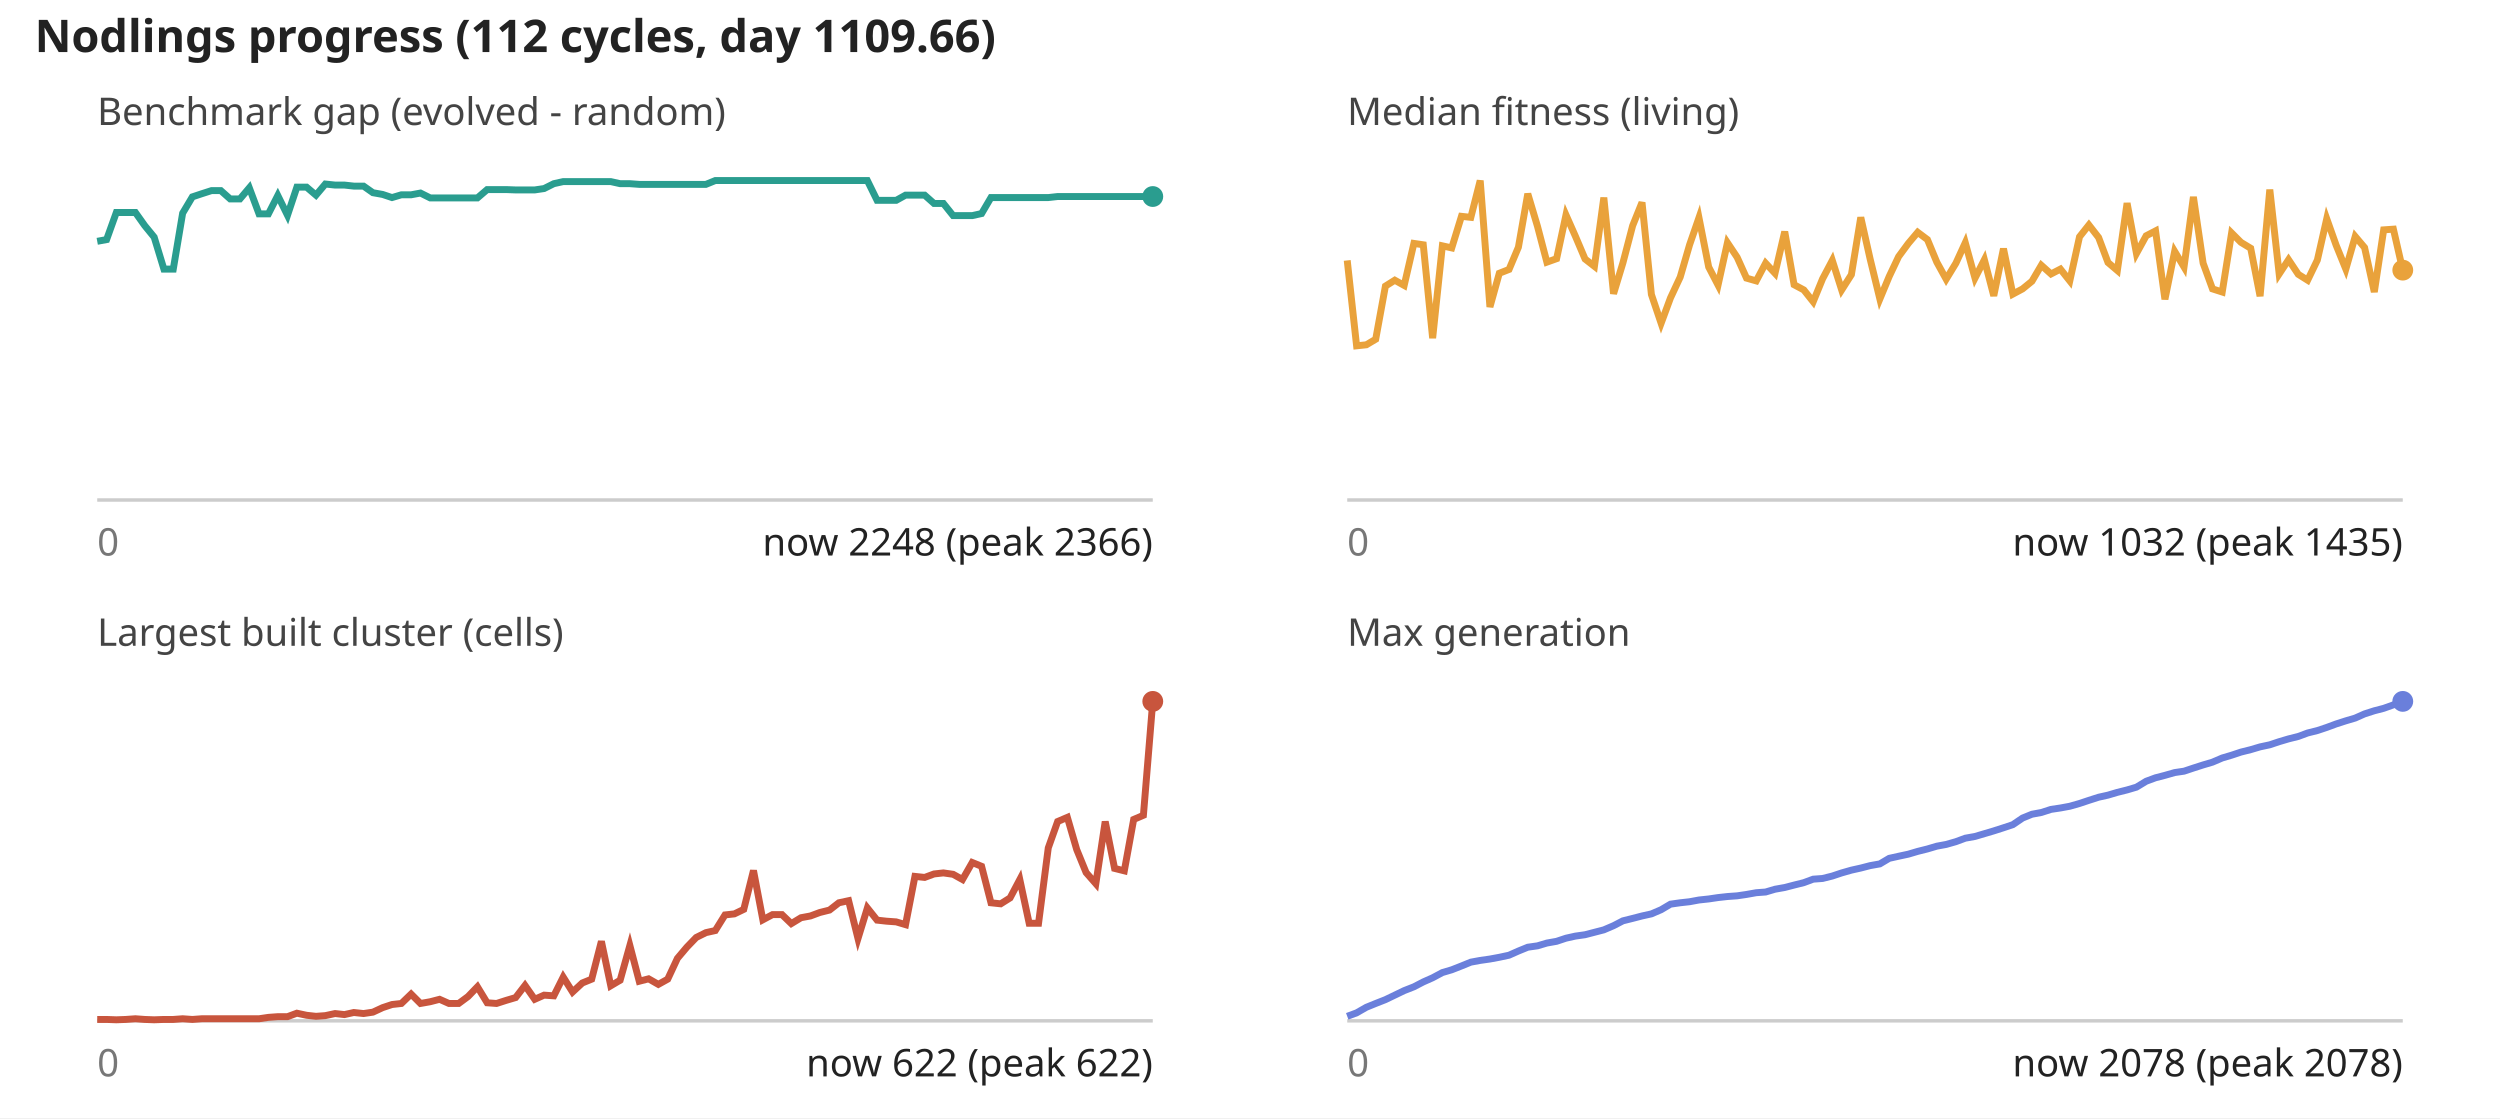
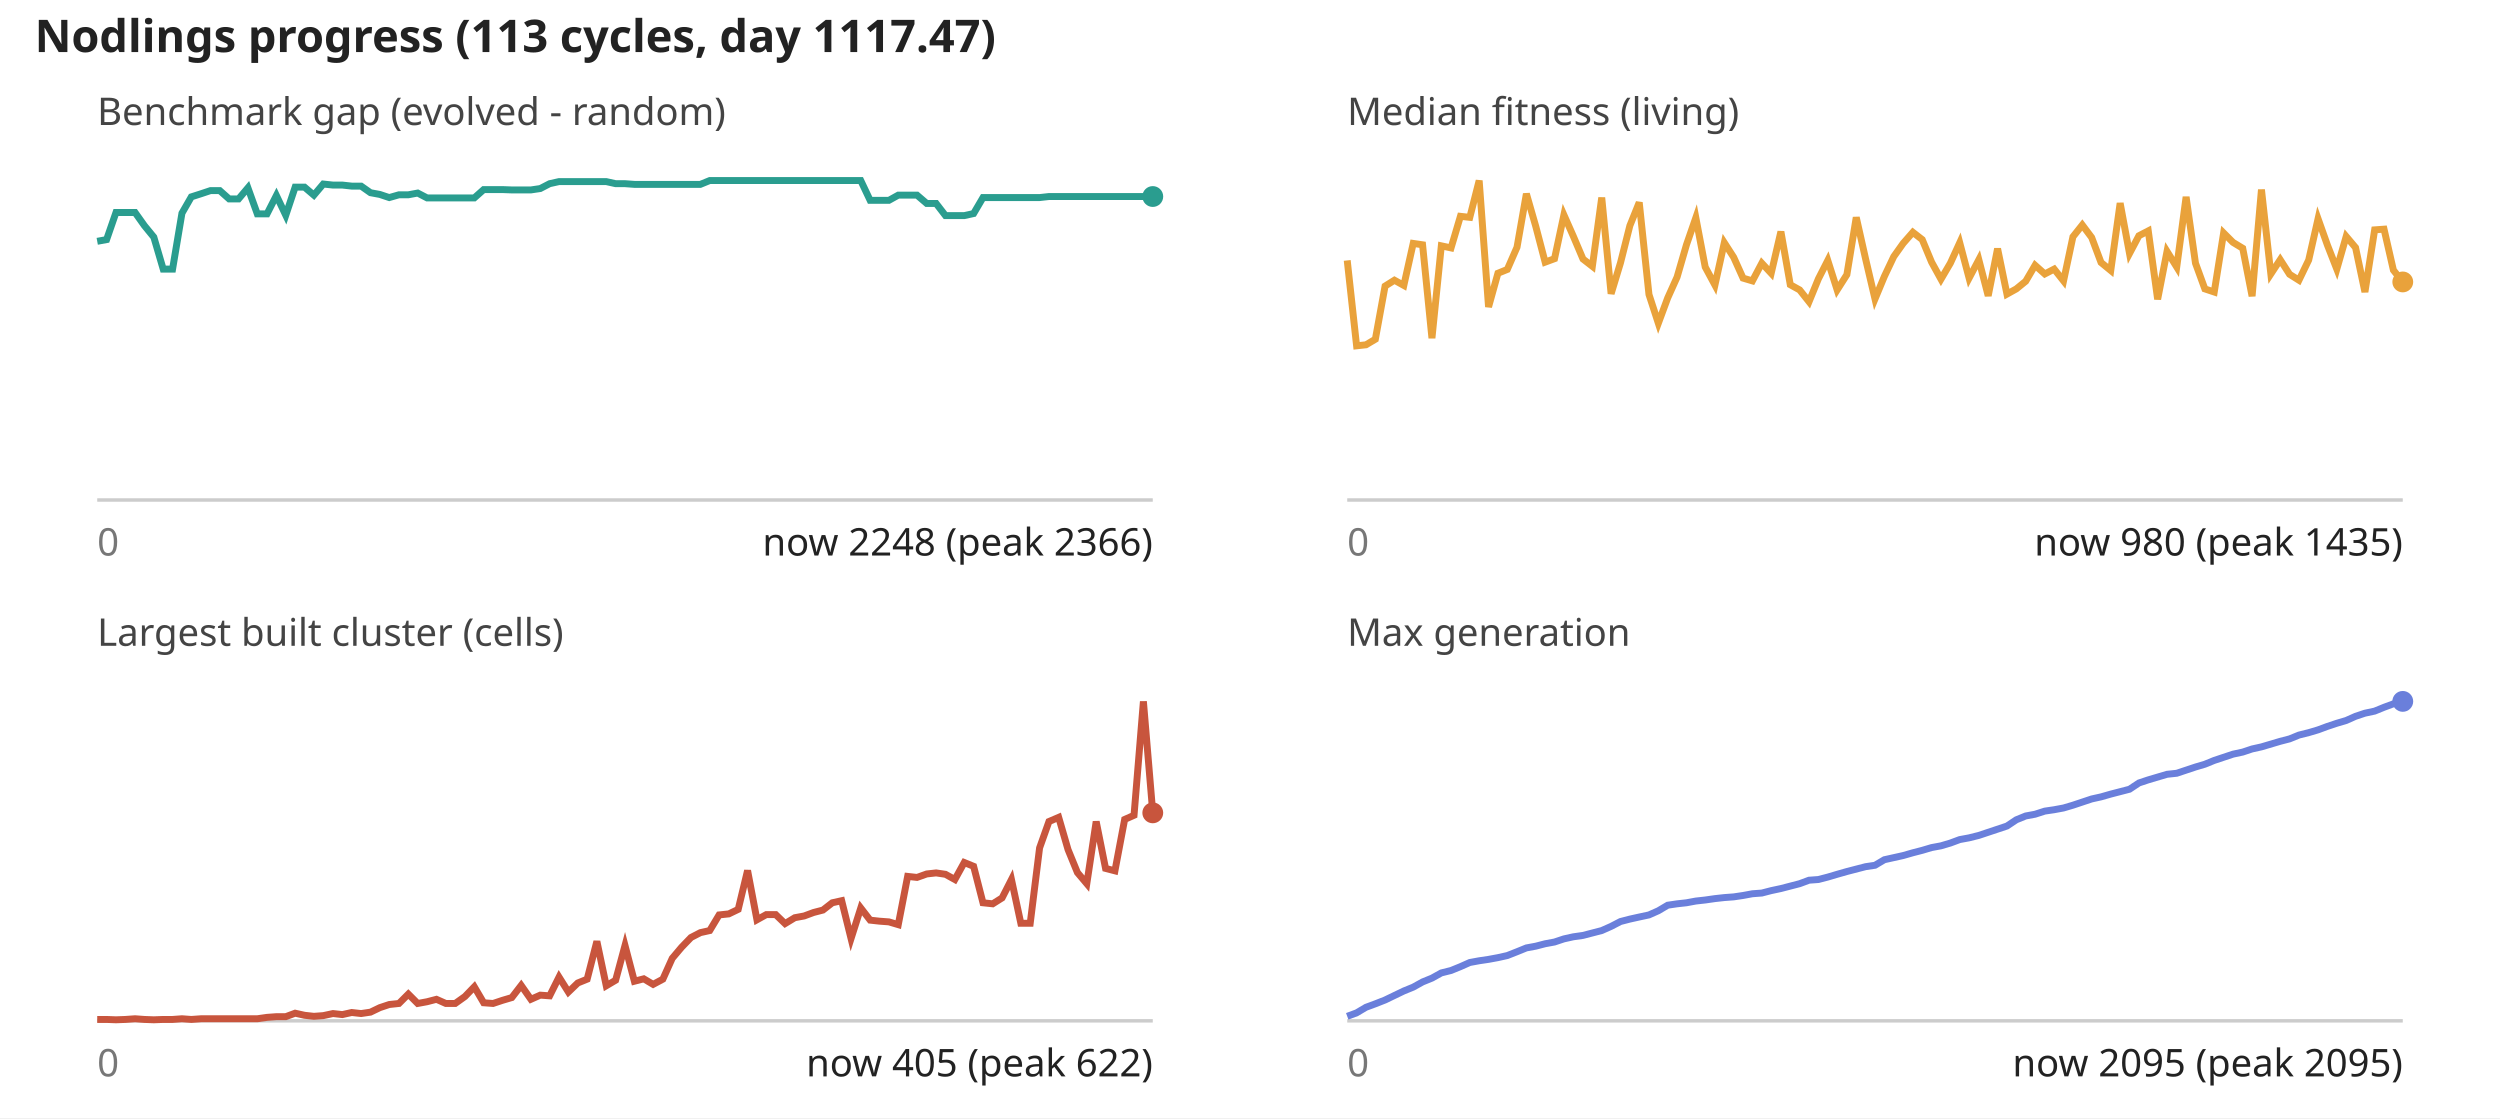
<svg xmlns="http://www.w3.org/2000/svg" viewBox="0 0 720 322" font-family="sans-serif" font-size="11">
  <rect width="100%" height="100%" fill="#fff" />
-   <text x="10" y="15" font-size="13" font-weight="bold" fill="#222">Nodlings progress (112 cycles, day 1109.66)</text>
+   <text x="10" y="15" font-size="13" font-weight="bold" fill="#222">Nodlings progress (113 cycles, day 1117.47)</text>
  <text x="28" y="36" fill="#444">Benchmark gap (evolved - random)</text>
  <line x1="28" y1="144" x2="332" y2="144" stroke="#ccc" />
-   <polyline fill="none" stroke="#2a9d8f" stroke-width="2" points="28.0,69.5 30.7,69.0 33.5,61.2 36.2,61.2 39.0,61.2 41.7,65.0 44.4,68.3 47.2,77.5 49.9,77.5 52.6,61.4 55.4,56.7 58.1,55.8 60.9,54.9 63.6,54.9 66.3,57.3 69.1,57.3 71.8,54.1 74.6,61.6 77.3,61.6 80.0,56.3 82.8,62.0 85.5,53.9 88.3,53.9 91.0,56.2 93.7,53.0 96.5,53.3 99.2,53.3 101.9,53.6 104.7,53.6 107.4,55.5 110.2,56.0 112.9,56.9 115.6,56.1 118.4,56.1 121.1,55.6 123.9,57.0 126.6,57.0 129.3,57.0 132.1,57.0 134.8,57.0 137.5,57.0 140.3,54.6 143.0,54.6 145.8,54.6 148.5,54.7 151.2,54.7 154.0,54.7 156.7,54.3 159.5,52.9 162.2,52.3 164.9,52.3 167.7,52.3 170.4,52.3 173.2,52.3 175.9,52.3 178.6,52.9 181.4,52.9 184.1,53.1 186.8,53.1 189.6,53.1 192.3,53.1 195.1,53.1 197.8,53.1 200.5,53.1 203.3,53.1 206.0,52.0 208.8,52.0 211.5,52.0 214.2,52.0 217.0,52.0 219.7,52.0 222.5,52.0 225.2,52.0 227.9,52.0 230.7,52.0 233.4,52.0 236.1,52.0 238.9,52.0 241.6,52.0 244.4,52.0 247.1,52.0 249.8,52.0 252.6,57.7 255.3,57.7 258.1,57.7 260.8,56.2 263.5,56.2 266.3,56.2 269.0,58.6 271.7,58.6 274.5,62.1 277.2,62.1 280.0,62.1 282.7,61.5 285.4,56.9 288.2,56.9 290.9,56.9 293.7,56.9 296.4,56.9 299.1,56.9 301.9,56.9 304.6,56.6 307.4,56.6 310.1,56.6 312.8,56.6 315.6,56.6 318.3,56.6 321.0,56.6 323.8,56.6 326.5,56.6 329.3,56.6 332.0,56.6" />
+   <polyline fill="none" stroke="#2a9d8f" stroke-width="2" points="28.0,69.5 30.7,69.0 33.4,61.2 36.1,61.2 38.9,61.2 41.6,65.0 44.3,68.3 47.0,77.5 49.7,77.5 52.4,61.4 55.1,56.7 57.9,55.8 60.6,54.9 63.3,54.9 66.0,57.3 68.7,57.3 71.4,54.1 74.1,61.6 76.9,61.6 79.6,56.3 82.3,62.0 85.0,53.9 87.7,53.9 90.4,56.2 93.1,53.0 95.9,53.3 98.6,53.3 101.3,53.6 104.0,53.6 106.7,55.5 109.4,56.0 112.1,56.9 114.9,56.1 117.6,56.1 120.3,55.6 123.0,57.0 125.7,57.0 128.4,57.0 131.1,57.0 133.9,57.0 136.6,57.0 139.3,54.6 142.0,54.6 144.7,54.6 147.4,54.7 150.1,54.7 152.9,54.7 155.6,54.3 158.3,52.9 161.0,52.3 163.7,52.3 166.4,52.3 169.1,52.3 171.9,52.3 174.6,52.3 177.3,52.9 180.0,52.9 182.7,53.1 185.4,53.1 188.1,53.1 190.9,53.1 193.6,53.1 196.3,53.1 199.0,53.1 201.7,53.1 204.4,52.0 207.1,52.0 209.9,52.0 212.6,52.0 215.3,52.0 218.0,52.0 220.7,52.0 223.4,52.0 226.1,52.0 228.9,52.0 231.6,52.0 234.3,52.0 237.0,52.0 239.7,52.0 242.4,52.0 245.1,52.0 247.9,52.0 250.6,57.7 253.3,57.7 256.0,57.7 258.7,56.2 261.4,56.2 264.1,56.2 266.9,58.6 269.6,58.6 272.3,62.1 275.0,62.1 277.7,62.1 280.4,61.5 283.1,56.9 285.9,56.9 288.6,56.9 291.3,56.9 294.0,56.9 296.7,56.9 299.4,56.9 302.1,56.6 304.9,56.6 307.6,56.6 310.3,56.6 313.0,56.6 315.7,56.6 318.4,56.6 321.1,56.6 323.9,56.6 326.6,56.6 329.3,56.6 332.0,56.6" />
  <circle cx="332.0" cy="56.6" r="3" fill="#2a9d8f" />
  <text x="28" y="160" fill="#777">0</text>
  <text x="332" y="160" text-anchor="end" fill="#222">now 2248 (peak 2366)</text>
  <text x="388" y="36" fill="#444">Median fitness (living)</text>
  <line x1="388" y1="144" x2="692" y2="144" stroke="#ccc" />
-   <polyline fill="none" stroke="#e9a23b" stroke-width="2" points="388.0,75.0 390.7,99.6 393.5,99.3 396.2,97.7 399.0,82.4 401.7,80.7 404.4,82.2 407.2,70.1 409.9,70.5 412.6,97.4 415.4,70.8 418.1,71.4 420.9,62.3 423.6,62.6 426.3,52.0 429.1,88.4 431.8,78.7 434.6,77.6 437.3,71.2 440.0,55.8 442.8,65.2 445.5,75.5 448.3,74.5 451.0,61.9 453.7,68.0 456.5,74.6 459.2,76.7 461.9,56.9 464.7,84.6 467.4,75.7 470.2,65.0 472.9,58.3 475.6,84.8 478.4,93.1 481.1,85.8 483.9,79.8 486.6,70.5 489.3,62.7 492.1,76.9 494.8,82.1 497.5,69.9 500.3,74.1 503.0,80.1 505.8,80.9 508.5,75.8 511.2,78.7 514.0,66.7 516.7,82.0 519.5,83.5 522.2,86.9 524.9,80.3 527.7,75.0 530.4,83.5 533.2,79.1 535.9,62.6 538.6,74.6 541.4,86.1 544.1,79.6 546.8,73.9 549.6,70.1 552.3,66.9 555.1,69.0 557.8,75.5 560.5,80.4 563.3,75.8 566.0,69.9 568.8,80.1 571.5,74.8 574.2,85.2 577.0,71.6 579.7,84.7 582.5,83.2 585.2,81.0 587.9,76.4 590.7,78.9 593.4,77.5 596.1,80.9 598.9,68.2 601.6,64.8 604.4,68.4 607.1,75.6 609.8,77.9 612.6,58.5 615.3,73.0 618.1,67.9 620.8,66.5 623.5,86.2 626.3,72.4 629.0,76.9 631.7,56.7 634.5,75.8 637.2,83.2 640.0,84.1 642.7,67.1 645.4,69.8 648.2,71.5 650.9,85.3 653.7,54.6 656.4,78.9 659.1,74.8 661.9,79.0 664.6,80.7 667.4,74.9 670.1,63.0 672.8,70.6 675.6,77.5 678.3,68.1 681.0,71.3 683.8,84.1 686.5,66.2 689.3,66.0 692.0,77.8" />
-   <circle cx="692.0" cy="77.8" r="3" fill="#e9a23b" />
+   <polyline fill="none" stroke="#e9a23b" stroke-width="2" points="388.0,75.0 390.7,99.6 393.4,99.3 396.1,97.7 398.9,82.4 401.6,80.7 404.3,82.2 407.0,70.1 409.7,70.5 412.4,97.4 415.1,70.8 417.9,71.4 420.6,62.3 423.3,62.6 426.0,52.0 428.7,88.4 431.4,78.7 434.1,77.6 436.9,71.2 439.6,55.8 442.3,65.2 445.0,75.5 447.7,74.5 450.4,61.9 453.1,68.0 455.9,74.6 458.6,76.7 461.3,56.9 464.0,84.6 466.7,75.7 469.4,65.0 472.1,58.3 474.9,84.8 477.6,93.1 480.3,85.8 483.0,79.8 485.7,70.5 488.4,62.7 491.1,76.9 493.9,82.1 496.6,69.9 499.3,74.1 502.0,80.1 504.7,80.9 507.4,75.8 510.1,78.7 512.9,66.7 515.6,82.0 518.3,83.5 521.0,86.9 523.7,80.3 526.4,75.0 529.1,83.5 531.9,79.1 534.6,62.6 537.3,74.6 540.0,86.1 542.7,79.6 545.4,73.9 548.1,70.1 550.9,66.9 553.6,69.0 556.3,75.5 559.0,80.4 561.7,75.8 564.4,69.9 567.1,80.1 569.9,74.8 572.6,85.2 575.3,71.6 578.0,84.7 580.7,83.2 583.4,81.0 586.1,76.4 588.9,78.9 591.6,77.5 594.3,80.9 597.0,68.2 599.7,64.8 602.4,68.4 605.1,75.6 607.9,77.9 610.6,58.5 613.3,73.0 616.0,67.9 618.7,66.5 621.4,86.2 624.1,72.4 626.9,76.9 629.6,56.7 632.3,75.8 635.0,83.2 637.7,84.1 640.4,67.1 643.1,69.8 645.9,71.5 648.6,85.3 651.3,54.6 654.0,78.9 656.7,74.8 659.4,79.0 662.1,80.7 664.9,74.9 667.6,63.0 670.3,70.6 673.0,77.5 675.7,68.1 678.4,71.3 681.1,84.1 683.9,66.2 686.6,66.0 689.3,77.8 692.0,81.2" />
+   <circle cx="692.0" cy="81.2" r="3" fill="#e9a23b" />
  <text x="388" y="160" fill="#777">0</text>
-   <text x="692" y="160" text-anchor="end" fill="#222">now 1032 (peak 1435)</text>
+   <text x="692" y="160" text-anchor="end" fill="#222">now 980 (peak 1435)</text>
  <text x="28" y="186" fill="#444">Largest built cluster (cells)</text>
  <line x1="28" y1="294" x2="332" y2="294" stroke="#ccc" />
-   <polyline fill="none" stroke="#c8553d" stroke-width="2" points="28.0,293.6 30.7,293.6 33.5,293.7 36.2,293.6 39.0,293.4 41.7,293.6 44.4,293.7 47.2,293.6 49.9,293.6 52.6,293.4 55.4,293.6 58.1,293.4 60.9,293.4 63.6,293.4 66.3,293.4 69.1,293.4 71.8,293.4 74.6,293.4 77.3,293.0 80.0,292.8 82.8,292.8 85.5,291.8 88.3,292.4 91.0,292.7 93.7,292.5 96.5,291.9 99.2,292.2 101.9,291.6 104.7,291.9 107.4,291.5 110.2,290.2 112.9,289.3 115.6,289.0 118.4,286.3 121.1,289.0 123.9,288.5 126.6,287.8 129.3,289.0 132.1,289.0 134.8,287.0 137.5,284.2 140.3,288.8 143.0,289.0 145.8,288.1 148.5,287.3 151.2,283.8 154.0,287.8 156.7,286.6 159.5,286.8 162.2,281.4 164.9,285.7 167.7,283.1 170.4,282.0 173.2,271.1 175.9,283.9 178.6,282.3 181.4,272.3 184.1,282.6 186.8,281.9 189.6,283.5 192.3,282.0 195.1,276.0 197.8,272.8 200.5,270.0 203.3,268.6 206.0,268.0 208.8,263.5 211.5,263.2 214.2,261.9 217.0,250.7 219.7,264.9 222.5,263.4 225.2,263.4 227.9,266.0 230.7,264.3 233.4,263.8 236.1,262.8 238.9,262.1 241.6,260.0 244.4,259.4 247.1,270.3 249.8,261.5 252.6,265.0 255.3,265.3 258.1,265.5 260.8,266.3 263.5,252.4 266.3,252.7 269.0,251.7 271.7,251.4 274.5,251.8 277.2,253.3 280.0,248.4 282.7,249.5 285.4,260.0 288.2,260.3 290.9,258.6 293.7,253.3 296.4,265.9 299.1,265.9 301.9,244.2 304.6,236.6 307.4,235.4 310.1,244.7 312.8,251.3 315.6,254.5 318.3,236.6 321.0,250.1 323.8,250.8 326.5,236.0 329.3,234.8 332.0,202.0" />
-   <circle cx="332.0" cy="202.0" r="3" fill="#c8553d" />
+   <polyline fill="none" stroke="#c8553d" stroke-width="2" points="28.0,293.6 30.7,293.6 33.4,293.7 36.1,293.6 38.9,293.4 41.6,293.6 44.3,293.7 47.0,293.6 49.7,293.6 52.4,293.4 55.1,293.6 57.9,293.4 60.6,293.4 63.3,293.4 66.0,293.4 68.7,293.4 71.4,293.4 74.1,293.4 76.9,293.0 79.6,292.8 82.3,292.8 85.0,291.8 87.7,292.4 90.4,292.7 93.1,292.5 95.9,291.9 98.6,292.2 101.3,291.6 104.0,291.9 106.7,291.5 109.4,290.2 112.1,289.3 114.9,289.0 117.6,286.3 120.3,289.0 123.0,288.5 125.7,287.8 128.4,289.0 131.1,289.0 133.9,287.0 136.6,284.2 139.3,288.8 142.0,289.0 144.7,288.1 147.4,287.3 150.1,283.8 152.9,287.8 155.6,286.6 158.3,286.8 161.0,281.4 163.7,285.7 166.4,283.1 169.1,282.0 171.9,271.1 174.6,283.9 177.3,282.3 180.0,272.3 182.7,282.6 185.4,281.9 188.1,283.5 190.9,282.0 193.6,276.0 196.3,272.8 199.0,270.0 201.7,268.6 204.4,268.0 207.1,263.5 209.9,263.2 212.6,261.9 215.3,250.7 218.0,264.9 220.7,263.4 223.4,263.4 226.1,266.0 228.9,264.3 231.6,263.8 234.3,262.8 237.0,262.1 239.7,260.0 242.4,259.4 245.1,270.3 247.9,261.5 250.6,265.0 253.3,265.3 256.0,265.5 258.7,266.3 261.4,252.4 264.1,252.7 266.9,251.7 269.6,251.4 272.3,251.8 275.0,253.3 277.7,248.4 280.4,249.5 283.1,260.0 285.9,260.3 288.6,258.6 291.3,253.3 294.0,265.9 296.7,265.9 299.4,244.2 302.1,236.6 304.9,235.4 307.6,244.7 310.3,251.3 313.0,254.5 315.7,236.6 318.4,250.1 321.1,250.8 323.9,236.0 326.6,234.8 329.3,202.0 332.0,234.1" />
+   <circle cx="332.0" cy="234.1" r="3" fill="#c8553d" />
  <text x="28" y="310" fill="#777">0</text>
-   <text x="332" y="310" text-anchor="end" fill="#222">now 622 (peak 622)</text>
+   <text x="332" y="310" text-anchor="end" fill="#222">now 405 (peak 622)</text>
  <text x="388" y="186" fill="#444">Max generation</text>
  <line x1="388" y1="294" x2="692" y2="294" stroke="#ccc" />
-   <polyline fill="none" stroke="#6a7fdb" stroke-width="2" points="388.0,292.7 390.7,291.7 393.5,290.1 396.2,289.0 399.0,287.9 401.7,286.6 404.4,285.3 407.2,284.2 409.9,282.8 412.6,281.6 415.4,280.1 418.1,279.3 420.9,278.2 423.6,277.1 426.3,276.6 429.1,276.2 431.8,275.7 434.6,275.1 437.3,273.9 440.0,272.8 442.8,272.4 445.5,271.6 448.3,271.1 451.0,270.2 453.7,269.6 456.5,269.2 459.2,268.5 461.9,267.8 464.7,266.6 467.4,265.2 470.2,264.5 472.9,263.8 475.6,263.2 478.4,262.0 481.1,260.4 483.9,260.0 486.6,259.7 489.3,259.2 492.1,258.9 494.8,258.5 497.5,258.2 500.3,258.0 503.0,257.6 505.8,257.1 508.5,256.9 511.2,256.1 514.0,255.6 516.7,254.9 519.5,254.2 522.2,253.2 524.9,253.0 527.7,252.3 530.4,251.4 533.2,250.6 535.9,250.0 538.6,249.3 541.4,248.8 544.1,247.2 546.8,246.6 549.6,246.0 552.3,245.2 555.1,244.5 557.8,243.7 560.5,243.2 563.3,242.4 566.0,241.4 568.8,240.9 571.5,240.1 574.2,239.3 577.0,238.4 579.7,237.5 582.5,235.6 585.2,234.5 587.9,234.0 590.7,233.1 593.4,232.7 596.1,232.2 598.9,231.4 601.6,230.5 604.4,229.6 607.1,229.0 609.8,228.2 612.6,227.5 615.3,226.7 618.1,225.0 620.8,224.0 623.5,223.3 626.3,222.5 629.0,222.1 631.7,221.2 634.5,220.3 637.2,219.5 640.0,218.3 642.7,217.5 645.4,216.6 648.2,215.9 650.9,215.1 653.7,214.5 656.4,213.6 659.1,212.8 661.9,212.1 664.6,211.1 667.4,210.4 670.1,209.5 672.8,208.5 675.6,207.6 678.3,206.8 681.0,205.6 683.8,204.7 686.5,204.0 689.3,203.0 692.0,202.0" />
+   <polyline fill="none" stroke="#6a7fdb" stroke-width="2" points="388.0,292.7 390.7,291.7 393.4,290.1 396.1,289.1 398.9,288.0 401.6,286.7 404.3,285.4 407.0,284.3 409.7,282.8 412.4,281.7 415.1,280.2 417.9,279.5 420.6,278.4 423.3,277.2 426.0,276.7 428.7,276.3 431.4,275.8 434.1,275.2 436.9,274.1 439.6,273.0 442.3,272.5 445.0,271.8 447.7,271.3 450.4,270.4 453.1,269.8 455.9,269.4 458.6,268.7 461.3,268.0 464.0,266.8 466.7,265.4 469.4,264.7 472.1,264.1 474.9,263.5 477.6,262.3 480.3,260.7 483.0,260.3 485.7,260.0 488.4,259.5 491.1,259.2 493.9,258.8 496.6,258.5 499.3,258.3 502.0,257.9 504.7,257.4 507.4,257.2 510.1,256.5 512.9,255.9 515.6,255.2 518.3,254.5 521.0,253.5 523.7,253.3 526.4,252.6 529.1,251.8 531.9,251.0 534.6,250.3 537.3,249.6 540.0,249.2 542.7,247.6 545.4,247.0 548.1,246.4 550.9,245.6 553.6,244.9 556.3,244.1 559.0,243.6 561.7,242.8 564.4,241.8 567.1,241.3 569.9,240.6 572.6,239.7 575.3,238.8 578.0,237.9 580.7,236.1 583.4,235.0 586.1,234.5 588.9,233.6 591.6,233.2 594.3,232.7 597.0,231.9 599.7,231.0 602.4,230.1 605.1,229.5 607.9,228.7 610.6,228.0 613.3,227.3 616.0,225.5 618.7,224.6 621.4,223.8 624.1,223.0 626.9,222.7 629.6,221.8 632.3,220.9 635.0,220.1 637.7,219.0 640.4,218.1 643.1,217.2 645.9,216.6 648.6,215.7 651.3,215.1 654.0,214.3 656.7,213.5 659.4,212.8 662.1,211.7 664.9,211.0 667.6,210.2 670.3,209.2 673.0,208.3 675.7,207.5 678.4,206.3 681.1,205.4 683.9,204.8 686.6,203.7 689.3,202.7 692.0,202.0" />
  <circle cx="692.0" cy="202.0" r="3" fill="#6a7fdb" />
  <text x="388" y="310" fill="#777">0</text>
-   <text x="692" y="310" text-anchor="end" fill="#222">now 2078 (peak 2078)</text>
+   <text x="692" y="310" text-anchor="end" fill="#222">now 2095 (peak 2095)</text>
</svg>
